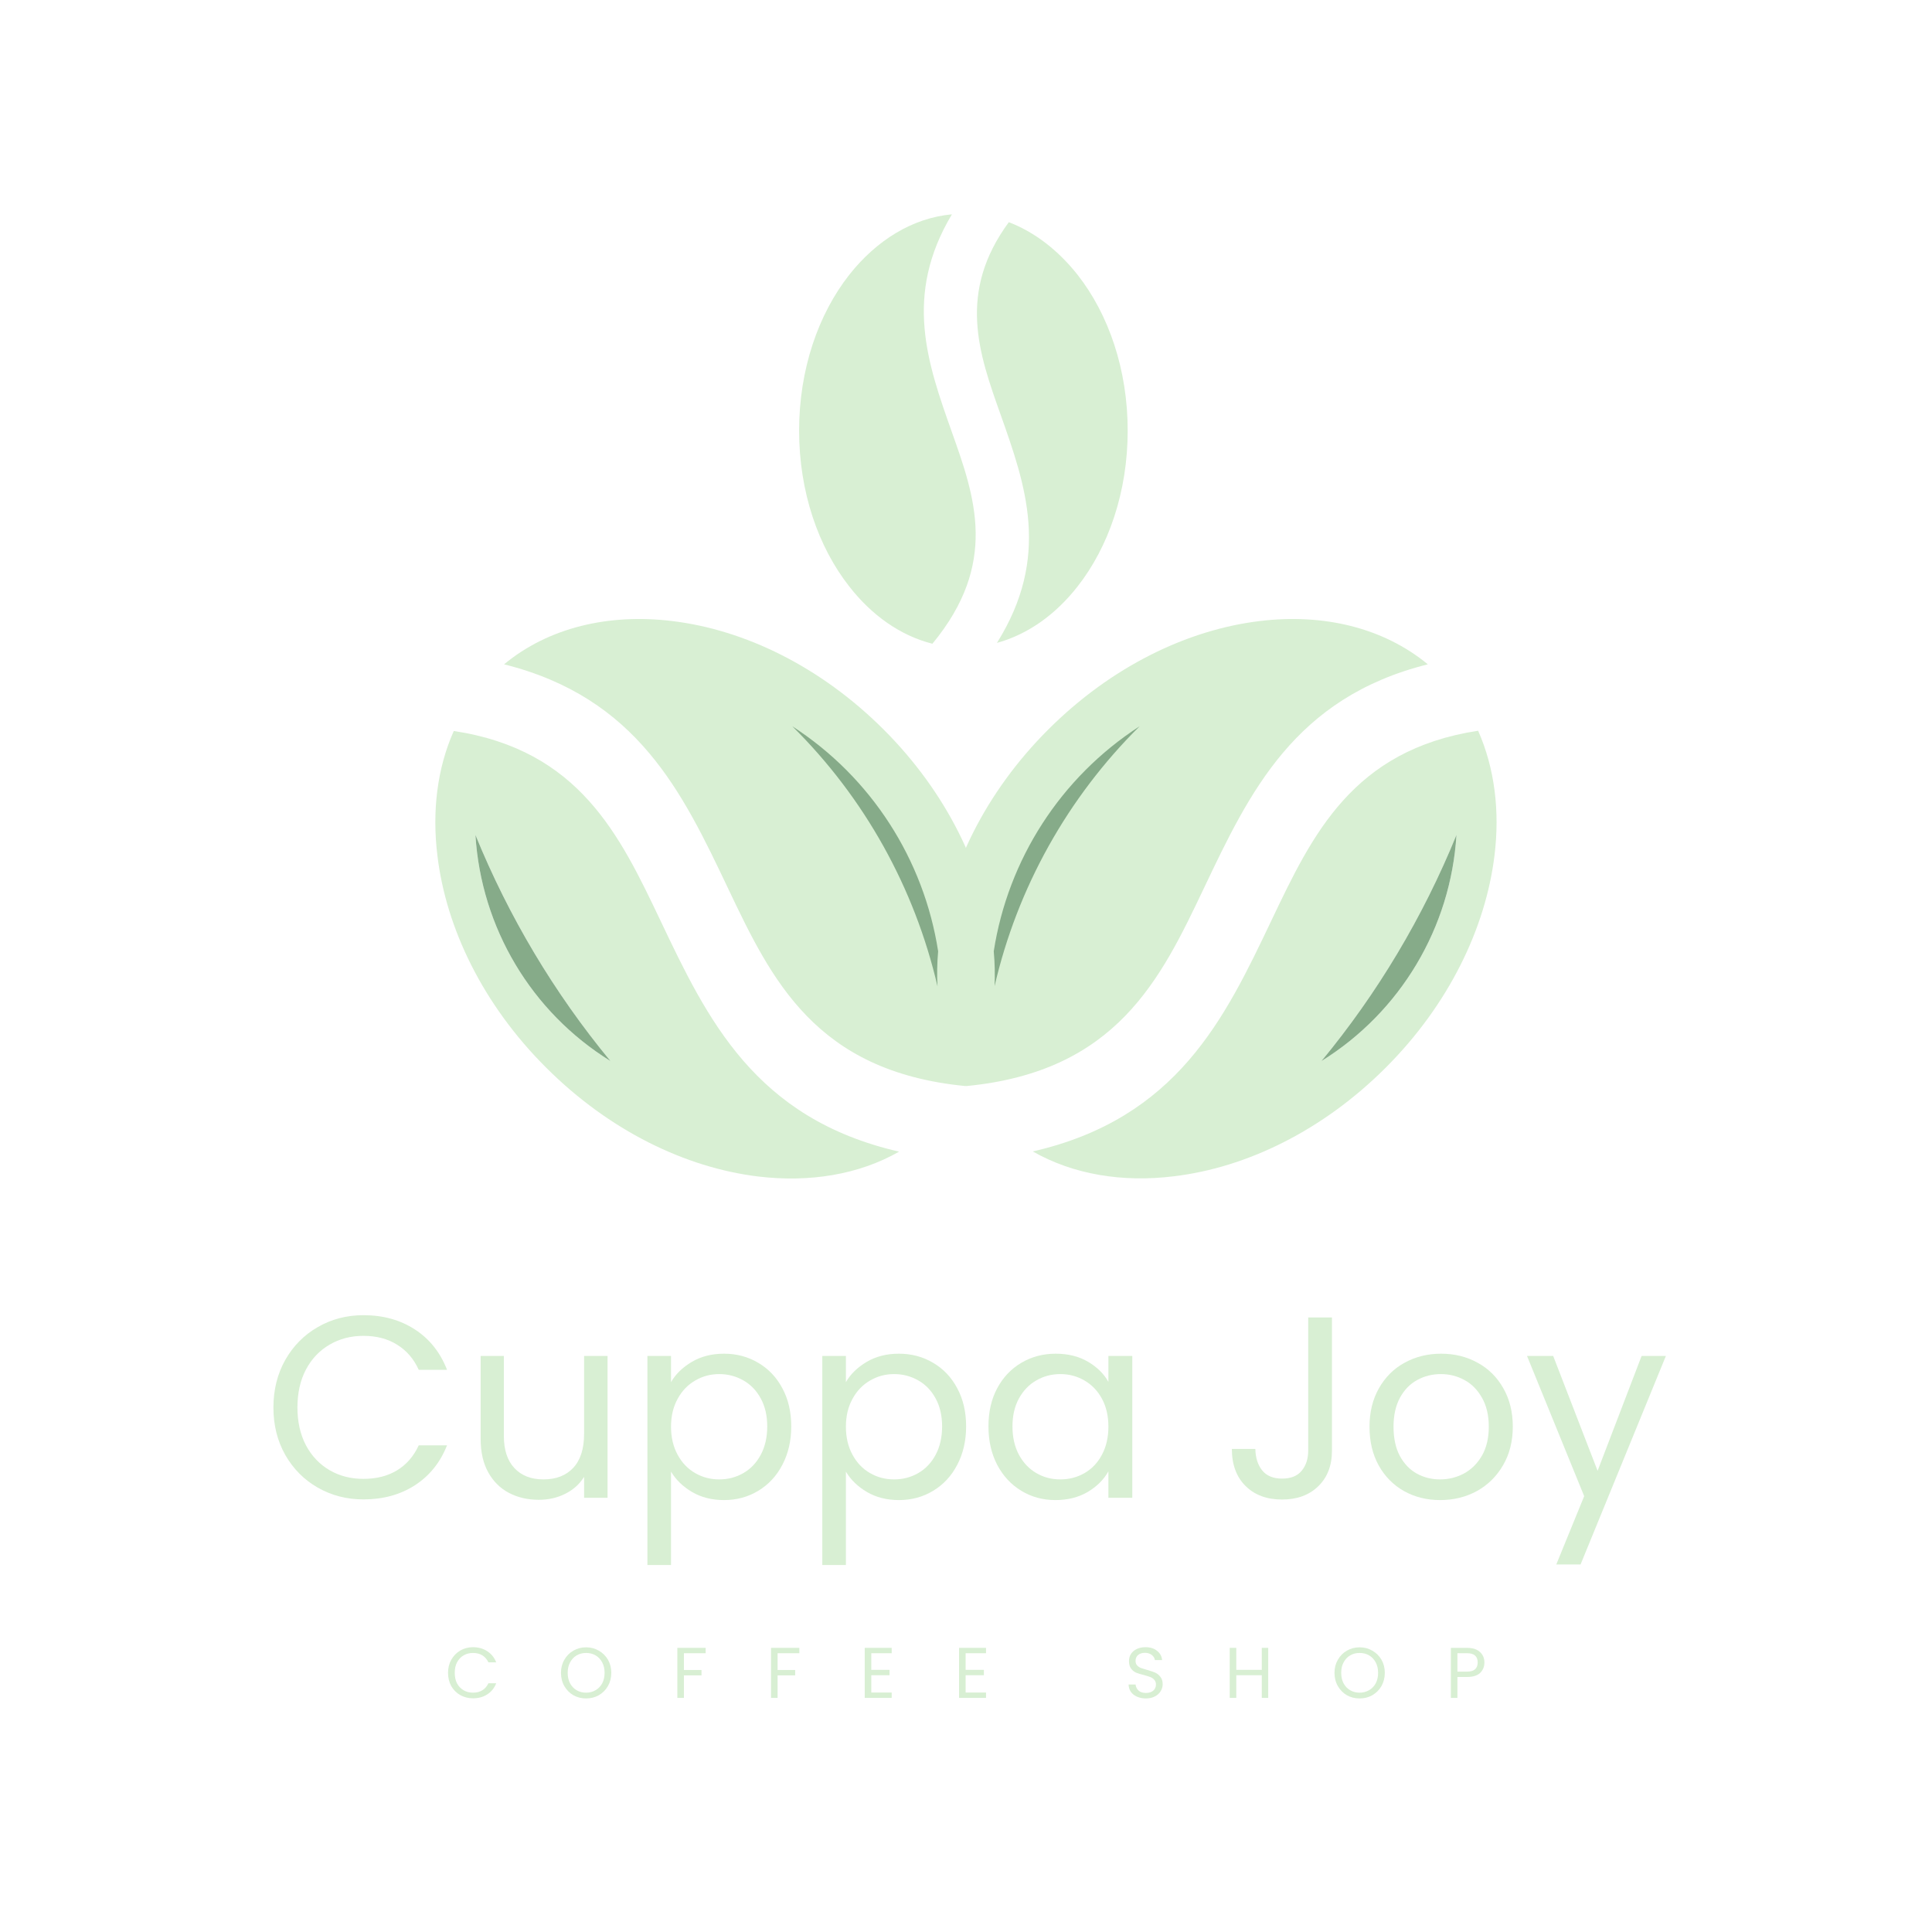
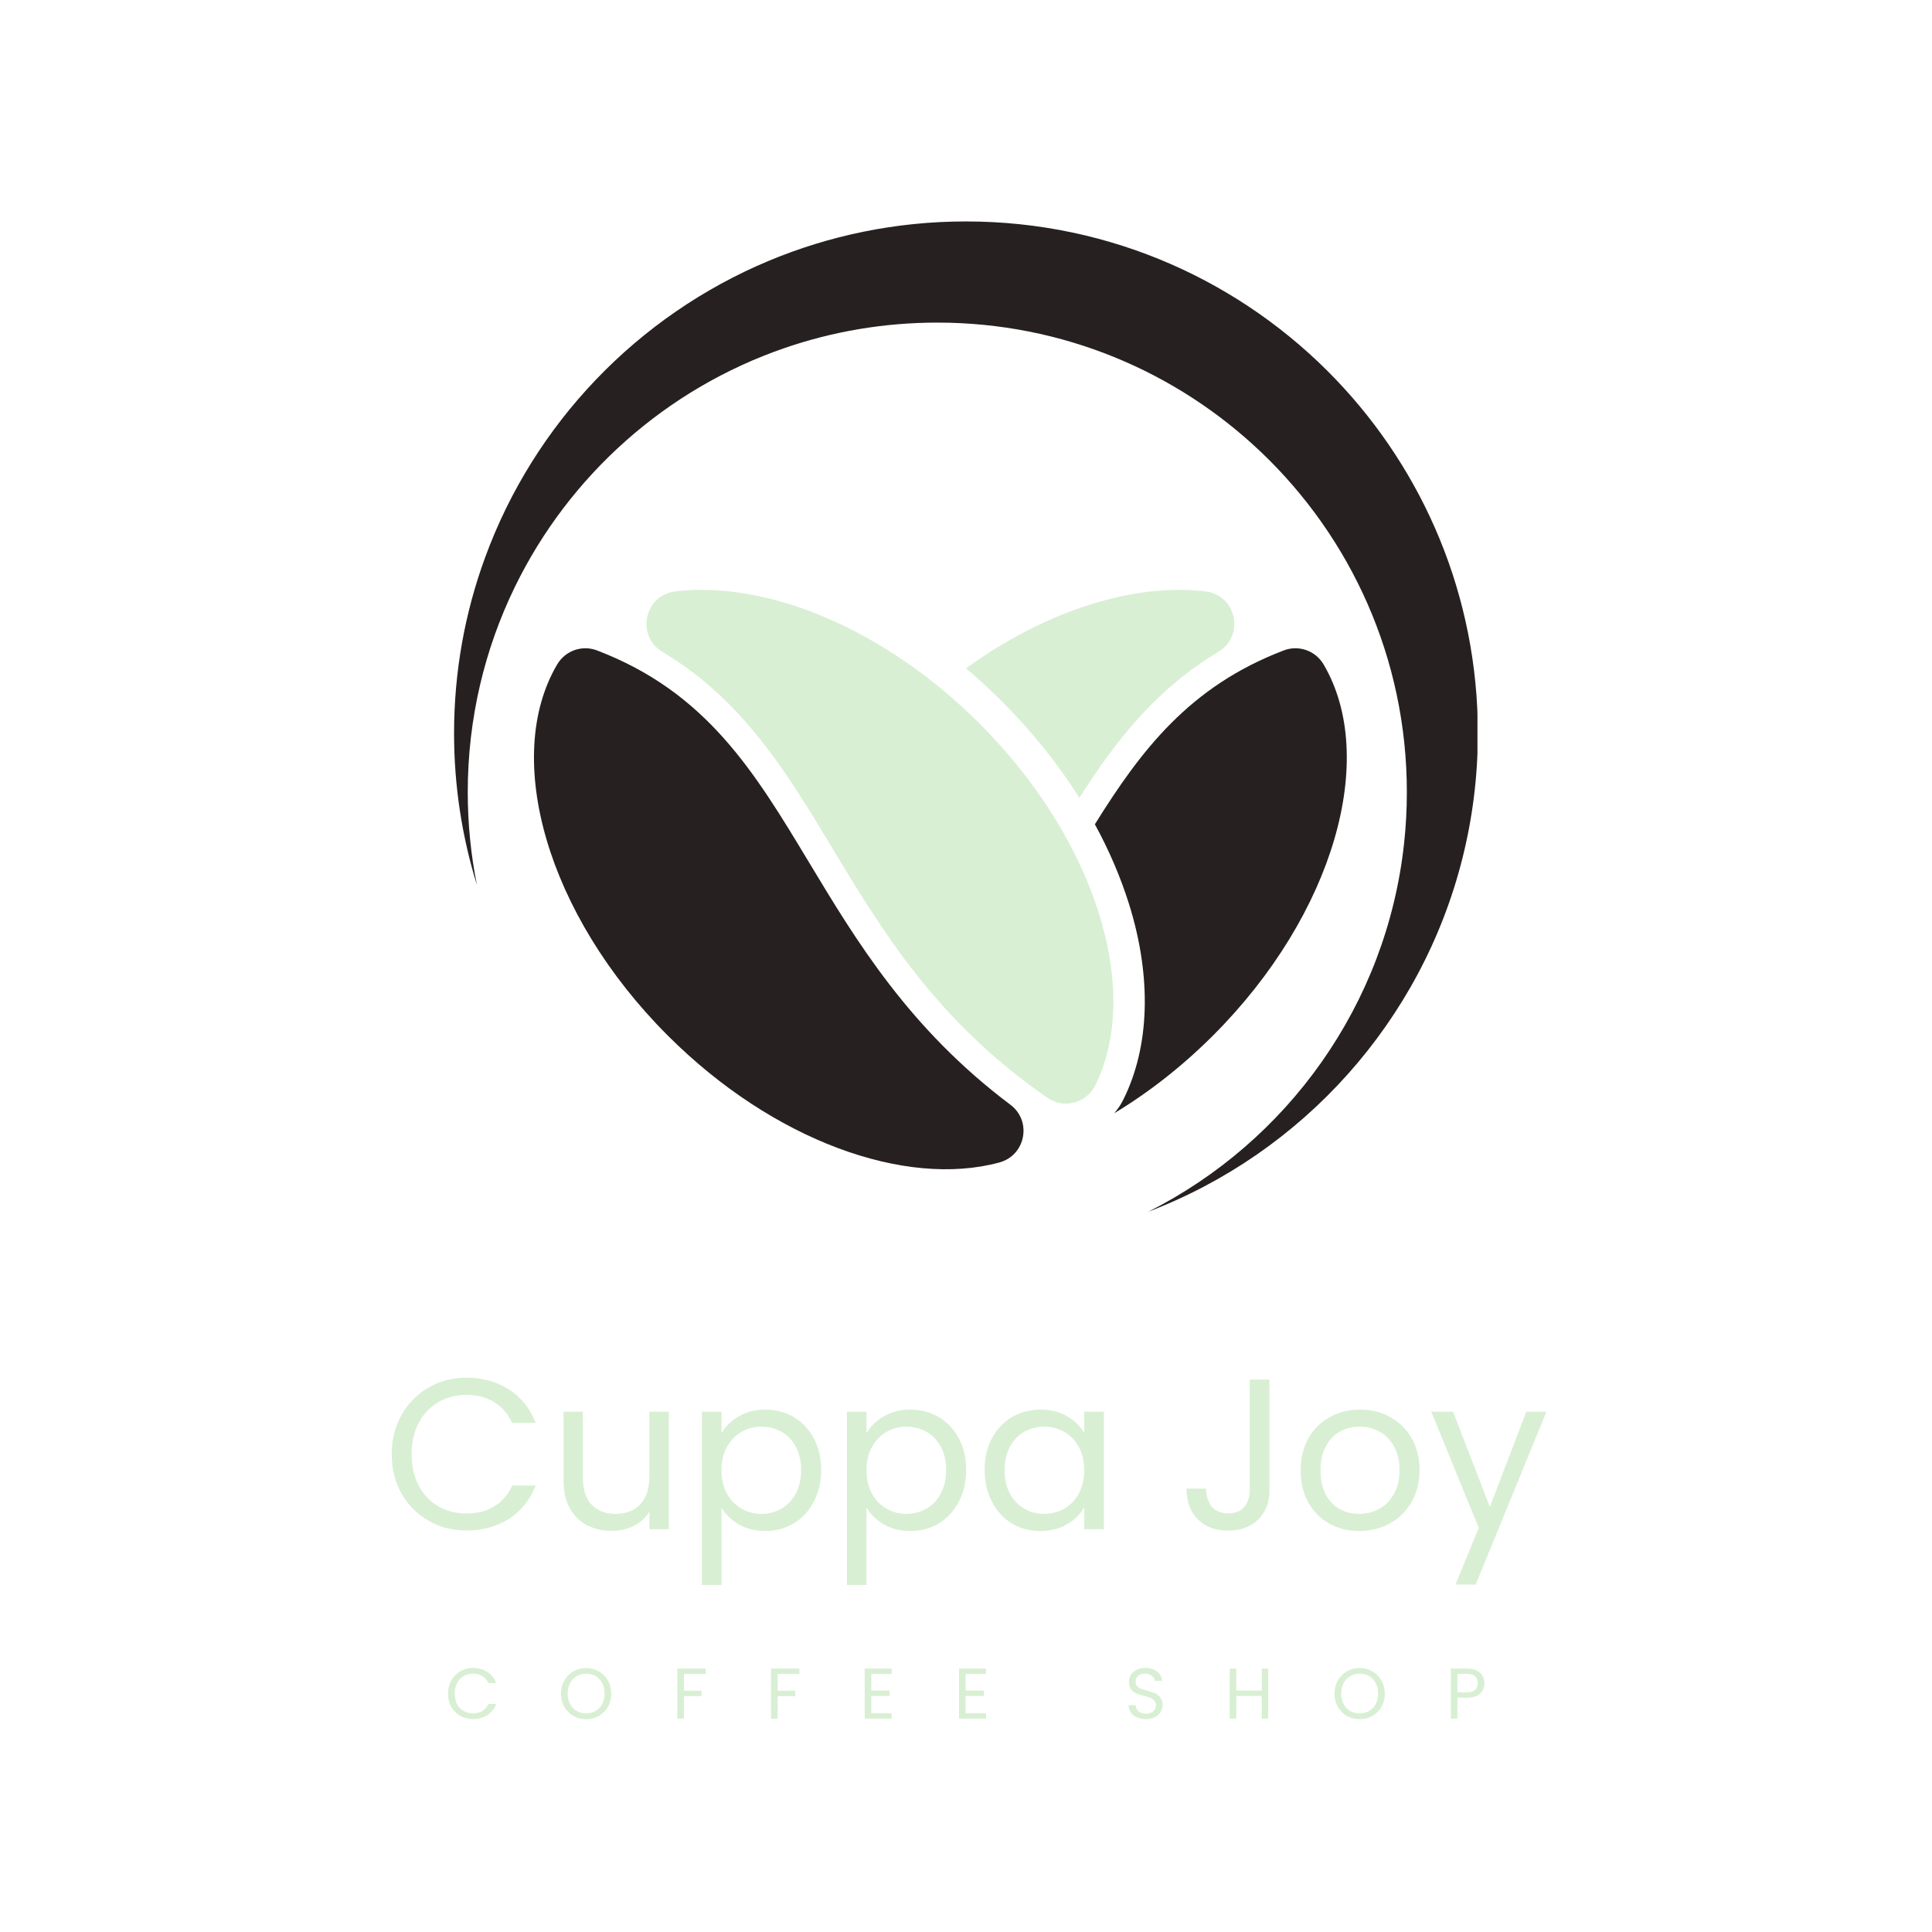
<svg xmlns="http://www.w3.org/2000/svg" width="300" zoomAndPan="magnify" viewBox="0 0 224.88 225" height="300" preserveAspectRatio="xMidYMid meet" version="1.0">
  <defs>
    <g />
-     <clipPath id="7f28493279">
-       <path d="M 93 24.961 L 132 24.961 L 132 75 L 93 75 Z M 93 24.961 " clip-rule="nonzero" />
-     </clipPath>
-     <clipPath id="25cd192b74">
-       <path d="M 50.289 72 L 116 72 L 116 137.402 L 50.289 137.402 Z M 50.289 72 " clip-rule="nonzero" />
-     </clipPath>
-     <clipPath id="62f210ef52">
-       <path d="M 109 72 L 174.676 72 L 174.676 137.402 L 109 137.402 Z M 109 72 " clip-rule="nonzero" />
+     <clipPath id="530d08184d">
+       <path d="M 52.82 25.777 L 172.004 25.777 L 172.004 141.215 L 52.82 141.215 Z M 52.82 25.777 " clip-rule="nonzero" />
    </clipPath>
  </defs>
+   <path fill="#d8efd3" d="M 96.895 98.812 C 91.586 89.996 86.504 81.551 77.082 75.914 C 73.98 74.055 74.977 69.309 78.566 68.875 C 89.184 67.598 102.898 73.148 114.023 84.273 C 127.688 97.938 132.941 115.508 127.465 126.449 C 126.438 128.496 123.812 129.148 121.926 127.848 C 109.012 118.938 102.609 108.301 96.895 98.812 " fill-opacity="1" fill-rule="nonzero" />
+   <path fill="#272020" d="M 154.082 77.375 C 153.141 75.777 151.184 75.082 149.453 75.746 C 138.512 79.918 132.855 87.312 127.449 95.996 C 129.105 99.031 130.441 102.145 131.426 105.285 C 134.09 113.801 133.848 121.898 130.746 128.09 C 130.461 128.664 130.109 129.184 129.703 129.648 C 133.684 127.25 137.582 124.219 141.211 120.594 C 155.32 106.484 160.461 88.211 154.082 77.375 " fill-opacity="1" fill-rule="nonzero" />
+   <path fill="#d8efd3" d="M 141.828 75.914 C 144.934 74.055 143.938 69.309 140.344 68.875 C 132.031 67.875 121.816 71.062 112.434 77.836 C 113.867 79.043 115.266 80.324 116.617 81.68 C 120.129 85.188 123.156 88.969 125.641 92.914 C 129.848 86.316 134.539 80.277 141.828 75.914 " fill-opacity="1" fill-rule="nonzero" />
+   <path fill="#272020" d="M 64.832 77.375 C 65.773 75.777 67.727 75.082 69.461 75.746 C 82.23 80.617 87.801 89.871 94.172 100.453 C 99.684 109.605 105.816 119.793 117.617 128.664 C 120.152 130.57 119.383 134.551 116.32 135.383 C 105.383 138.348 89.969 132.859 77.703 120.594 C 63.594 106.484 58.453 88.211 64.832 77.375 " fill-opacity="1" fill-rule="nonzero" />
+   <g clip-path="url(#530d08184d)">
+     <path fill="#272020" d="M 155.543 44.227 C 144.688 32.867 129.387 25.789 112.434 25.789 C 104.273 25.789 96.5 27.43 89.418 30.398 C 74.164 36.789 62.129 49.336 56.43 64.938 C 54.094 71.316 52.82 78.211 52.82 85.402 C 52.82 91.555 53.754 97.488 55.484 103.07 C 54.781 99.574 54.414 95.957 54.414 92.254 C 54.414 83.699 56.379 75.602 59.883 68.391 C 66.203 55.387 77.523 45.262 91.348 40.52 C 96.91 38.609 102.883 37.57 109.098 37.57 C 123.711 37.57 136.984 43.305 146.797 52.645 C 157.258 62.605 163.781 76.668 163.781 92.254 C 163.781 94.266 163.672 96.25 163.461 98.207 C 161.426 117.02 149.848 132.969 133.664 141.121 C 151.668 134.258 165.484 118.922 170.246 99.988 C 171.422 95.32 172.051 90.434 172.051 85.402 C 172.051 69.434 165.766 54.93 155.543 44.227 " fill-opacity="1" fill-rule="nonzero" />
+   </g>
  <g fill="#d8efd3" fill-opacity="1">
-     <g transform="translate(30.4855, 174.4316)">
+     <g transform="translate(44.48389, 178.0858)">
      <g>
-         <path d="M 1.297 -10.516 C 1.297 -12.566 1.754 -14.41 2.672 -16.047 C 3.598 -17.68 4.859 -18.957 6.453 -19.875 C 8.055 -20.801 9.832 -21.266 11.781 -21.266 C 14.07 -21.266 16.066 -20.711 17.766 -19.609 C 19.473 -18.504 20.723 -16.938 21.516 -14.906 L 18.219 -14.906 C 17.645 -16.176 16.805 -17.148 15.703 -17.828 C 14.609 -18.516 13.301 -18.859 11.781 -18.859 C 10.312 -18.859 8.992 -18.516 7.828 -17.828 C 6.66 -17.148 5.742 -16.18 5.078 -14.922 C 4.422 -13.672 4.094 -12.203 4.094 -10.516 C 4.094 -8.848 4.422 -7.383 5.078 -6.125 C 5.742 -4.875 6.66 -3.906 7.828 -3.219 C 8.992 -2.539 10.312 -2.203 11.781 -2.203 C 13.301 -2.203 14.609 -2.535 15.703 -3.203 C 16.805 -3.879 17.645 -4.848 18.219 -6.109 L 21.516 -6.109 C 20.723 -4.109 19.473 -2.555 17.766 -1.453 C 16.066 -0.359 14.07 0.188 11.781 0.188 C 9.832 0.188 8.055 -0.27 6.453 -1.188 C 4.859 -2.102 3.598 -3.375 2.672 -5 C 1.754 -6.625 1.297 -8.461 1.297 -10.516 Z M 1.297 -10.516 " />
+         <path d="M 1.078 -8.719 C 1.078 -10.414 1.457 -11.941 2.219 -13.297 C 2.988 -14.66 4.035 -15.723 5.359 -16.484 C 6.68 -17.254 8.148 -17.641 9.766 -17.641 C 11.66 -17.641 13.316 -17.18 14.734 -16.266 C 16.148 -15.348 17.188 -14.051 17.844 -12.375 L 15.109 -12.375 C 14.629 -13.414 13.938 -14.219 13.031 -14.781 C 12.125 -15.352 11.035 -15.641 9.766 -15.641 C 8.547 -15.641 7.453 -15.352 6.484 -14.781 C 5.523 -14.219 4.77 -13.414 4.219 -12.375 C 3.664 -11.332 3.391 -10.113 3.391 -8.719 C 3.391 -7.332 3.664 -6.117 4.219 -5.078 C 4.77 -4.035 5.523 -3.234 6.484 -2.672 C 7.453 -2.109 8.547 -1.828 9.766 -1.828 C 11.035 -1.828 12.125 -2.102 13.031 -2.656 C 13.938 -3.219 14.629 -4.023 15.109 -5.078 L 17.844 -5.078 C 17.188 -3.41 16.148 -2.117 14.734 -1.203 C 13.316 -0.297 11.66 0.156 9.766 0.156 C 8.148 0.156 6.68 -0.223 5.359 -0.984 C 4.035 -1.742 2.988 -2.797 2.219 -4.141 C 1.457 -5.492 1.078 -7.02 1.078 -8.719 Z M 1.078 -8.719 " />
      </g>
    </g>
  </g>
  <g fill="#d8efd3" fill-opacity="1">
-     <g transform="translate(53.74394, 174.4316)">
+     <g transform="translate(63.77055, 178.0858)">
      <g>
-         <path d="M 16.953 -16.516 L 16.953 0 L 14.219 0 L 14.219 -2.438 C 13.695 -1.594 12.969 -0.938 12.031 -0.469 C 11.102 0 10.078 0.234 8.953 0.234 C 7.66 0.234 6.504 -0.031 5.484 -0.562 C 4.461 -1.094 3.656 -1.891 3.062 -2.953 C 2.469 -4.016 2.172 -5.312 2.172 -6.844 L 2.172 -16.516 L 4.875 -16.516 L 4.875 -7.203 C 4.875 -5.578 5.285 -4.328 6.109 -3.453 C 6.93 -2.578 8.055 -2.141 9.484 -2.141 C 10.953 -2.141 12.109 -2.586 12.953 -3.484 C 13.797 -4.391 14.219 -5.707 14.219 -7.438 L 14.219 -16.516 Z M 16.953 -16.516 " />
+         <path d="M 14.062 -13.688 L 14.062 0 L 11.797 0 L 11.797 -2.031 C 11.359 -1.32 10.75 -0.77 9.969 -0.375 C 9.195 0.008 8.348 0.203 7.422 0.203 C 6.359 0.203 5.398 -0.016 4.547 -0.453 C 3.691 -0.898 3.02 -1.562 2.531 -2.438 C 2.039 -3.32 1.797 -4.398 1.797 -5.672 L 1.797 -13.688 L 4.047 -13.688 L 4.047 -5.969 C 4.047 -4.625 4.383 -3.586 5.062 -2.859 C 5.75 -2.141 6.688 -1.781 7.875 -1.781 C 9.082 -1.781 10.035 -2.148 10.734 -2.891 C 11.441 -3.641 11.797 -4.734 11.797 -6.172 L 11.797 -13.688 Z M 14.062 -13.688 " />
      </g>
    </g>
  </g>
  <g fill="#d8efd3" fill-opacity="1">
-     <g transform="translate(73.02555, 174.4316)">
+     <g transform="translate(79.75948, 178.0858)">
      <g>
-         <path d="M 5.062 -13.469 C 5.602 -14.406 6.41 -15.191 7.484 -15.828 C 8.555 -16.461 9.805 -16.781 11.234 -16.781 C 12.703 -16.781 14.031 -16.426 15.219 -15.719 C 16.414 -15.02 17.352 -14.031 18.031 -12.75 C 18.719 -11.477 19.062 -10 19.062 -8.312 C 19.062 -6.645 18.719 -5.156 18.031 -3.844 C 17.352 -2.539 16.414 -1.531 15.219 -0.812 C 14.031 -0.094 12.703 0.266 11.234 0.266 C 9.828 0.266 8.586 -0.047 7.516 -0.672 C 6.441 -1.305 5.625 -2.098 5.062 -3.047 L 5.062 7.828 L 2.312 7.828 L 2.312 -16.516 L 5.062 -16.516 Z M 16.266 -8.312 C 16.266 -9.562 16.016 -10.645 15.516 -11.562 C 15.016 -12.488 14.336 -13.191 13.484 -13.672 C 12.629 -14.16 11.691 -14.406 10.672 -14.406 C 9.66 -14.406 8.727 -14.156 7.875 -13.656 C 7.02 -13.164 6.336 -12.453 5.828 -11.516 C 5.316 -10.586 5.062 -9.508 5.062 -8.281 C 5.062 -7.039 5.316 -5.953 5.828 -5.016 C 6.336 -4.078 7.02 -3.363 7.875 -2.875 C 8.727 -2.383 9.66 -2.141 10.672 -2.141 C 11.691 -2.141 12.629 -2.383 13.484 -2.875 C 14.336 -3.363 15.016 -4.078 15.516 -5.016 C 16.016 -5.953 16.266 -7.051 16.266 -8.312 Z M 16.266 -8.312 " />
+         <path d="M 4.203 -11.172 C 4.648 -11.953 5.316 -12.602 6.203 -13.125 C 7.098 -13.656 8.133 -13.922 9.312 -13.922 C 10.531 -13.922 11.633 -13.629 12.625 -13.047 C 13.613 -12.461 14.391 -11.641 14.953 -10.578 C 15.523 -9.523 15.812 -8.297 15.812 -6.891 C 15.812 -5.516 15.523 -4.285 14.953 -3.203 C 14.391 -2.117 13.613 -1.273 12.625 -0.672 C 11.633 -0.078 10.531 0.219 9.312 0.219 C 8.145 0.219 7.113 -0.039 6.219 -0.562 C 5.332 -1.082 4.66 -1.734 4.203 -2.516 L 4.203 6.5 L 1.922 6.5 L 1.922 -13.688 L 4.203 -13.688 Z M 13.484 -6.891 C 13.484 -7.922 13.273 -8.82 12.859 -9.594 C 12.453 -10.363 11.895 -10.945 11.188 -11.344 C 10.477 -11.738 9.695 -11.938 8.844 -11.938 C 8.008 -11.938 7.238 -11.734 6.531 -11.328 C 5.82 -10.922 5.254 -10.328 4.828 -9.547 C 4.41 -8.773 4.203 -7.883 4.203 -6.875 C 4.203 -5.844 4.41 -4.938 4.828 -4.156 C 5.254 -3.383 5.82 -2.797 6.531 -2.391 C 7.238 -1.984 8.008 -1.781 8.844 -1.781 C 9.695 -1.781 10.477 -1.984 11.188 -2.391 C 11.895 -2.797 12.453 -3.383 12.859 -4.156 C 13.273 -4.938 13.484 -5.848 13.484 -6.891 Z M 13.484 -6.891 " />
      </g>
    </g>
  </g>
  <g fill="#d8efd3" fill-opacity="1">
-     <g transform="translate(93.39175, 174.4316)">
+     <g transform="translate(96.6478, 178.0858)">
      <g>
-         <path d="M 5.062 -13.469 C 5.602 -14.406 6.41 -15.191 7.484 -15.828 C 8.555 -16.461 9.805 -16.781 11.234 -16.781 C 12.703 -16.781 14.031 -16.426 15.219 -15.719 C 16.414 -15.02 17.352 -14.031 18.031 -12.75 C 18.719 -11.477 19.062 -10 19.062 -8.312 C 19.062 -6.645 18.719 -5.156 18.031 -3.844 C 17.352 -2.539 16.414 -1.531 15.219 -0.812 C 14.031 -0.094 12.703 0.266 11.234 0.266 C 9.828 0.266 8.586 -0.047 7.516 -0.672 C 6.441 -1.305 5.625 -2.098 5.062 -3.047 L 5.062 7.828 L 2.312 7.828 L 2.312 -16.516 L 5.062 -16.516 Z M 16.266 -8.312 C 16.266 -9.562 16.016 -10.645 15.516 -11.562 C 15.016 -12.488 14.336 -13.191 13.484 -13.672 C 12.629 -14.16 11.691 -14.406 10.672 -14.406 C 9.66 -14.406 8.727 -14.156 7.875 -13.656 C 7.02 -13.164 6.336 -12.453 5.828 -11.516 C 5.316 -10.586 5.062 -9.508 5.062 -8.281 C 5.062 -7.039 5.316 -5.953 5.828 -5.016 C 6.336 -4.078 7.02 -3.363 7.875 -2.875 C 8.727 -2.383 9.66 -2.141 10.672 -2.141 C 11.691 -2.141 12.629 -2.383 13.484 -2.875 C 14.336 -3.363 15.016 -4.078 15.516 -5.016 C 16.016 -5.953 16.266 -7.051 16.266 -8.312 Z M 16.266 -8.312 " />
+         <path d="M 4.203 -11.172 C 4.648 -11.953 5.316 -12.602 6.203 -13.125 C 7.098 -13.656 8.133 -13.922 9.312 -13.922 C 10.531 -13.922 11.633 -13.629 12.625 -13.047 C 13.613 -12.461 14.391 -11.641 14.953 -10.578 C 15.523 -9.523 15.812 -8.297 15.812 -6.891 C 15.812 -5.516 15.523 -4.285 14.953 -3.203 C 14.391 -2.117 13.613 -1.273 12.625 -0.672 C 11.633 -0.078 10.531 0.219 9.312 0.219 C 8.145 0.219 7.113 -0.039 6.219 -0.562 C 5.332 -1.082 4.66 -1.734 4.203 -2.516 L 4.203 6.5 L 1.922 6.5 L 1.922 -13.688 L 4.203 -13.688 Z M 13.484 -6.891 C 13.484 -7.922 13.273 -8.82 12.859 -9.594 C 12.453 -10.363 11.895 -10.945 11.188 -11.344 C 10.477 -11.738 9.695 -11.938 8.844 -11.938 C 8.008 -11.938 7.238 -11.734 6.531 -11.328 C 5.82 -10.922 5.254 -10.328 4.828 -9.547 C 4.41 -8.773 4.203 -7.883 4.203 -6.875 C 4.203 -5.844 4.41 -4.938 4.828 -4.156 C 5.254 -3.383 5.82 -2.797 6.531 -2.391 C 7.238 -1.984 8.008 -1.781 8.844 -1.781 C 9.695 -1.781 10.477 -1.984 11.188 -2.391 C 11.895 -2.797 12.453 -3.383 12.859 -4.156 C 13.273 -4.938 13.484 -5.848 13.484 -6.891 Z M 13.484 -6.891 " />
      </g>
    </g>
  </g>
  <g fill="#d8efd3" fill-opacity="1">
-     <g transform="translate(113.758, 174.4316)">
+     <g transform="translate(113.5361, 178.0858)">
      <g>
-         <path d="M 1.297 -8.312 C 1.297 -10 1.633 -11.477 2.312 -12.75 C 3 -14.031 3.938 -15.02 5.125 -15.719 C 6.32 -16.426 7.656 -16.781 9.125 -16.781 C 10.57 -16.781 11.828 -16.469 12.891 -15.844 C 13.953 -15.219 14.742 -14.438 15.266 -13.5 L 15.266 -16.516 L 18.047 -16.516 L 18.047 0 L 15.266 0 L 15.266 -3.078 C 14.723 -2.109 13.914 -1.305 12.844 -0.672 C 11.77 -0.047 10.52 0.266 9.094 0.266 C 7.633 0.266 6.312 -0.094 5.125 -0.812 C 3.938 -1.531 3 -2.539 2.312 -3.844 C 1.633 -5.156 1.297 -6.645 1.297 -8.312 Z M 15.266 -8.281 C 15.266 -9.531 15.016 -10.613 14.516 -11.531 C 14.016 -12.457 13.336 -13.164 12.484 -13.656 C 11.629 -14.156 10.691 -14.406 9.672 -14.406 C 8.648 -14.406 7.719 -14.16 6.875 -13.672 C 6.031 -13.191 5.352 -12.488 4.844 -11.562 C 4.344 -10.645 4.094 -9.562 4.094 -8.312 C 4.094 -7.051 4.344 -5.953 4.844 -5.016 C 5.352 -4.078 6.031 -3.363 6.875 -2.875 C 7.719 -2.383 8.648 -2.141 9.672 -2.141 C 10.691 -2.141 11.629 -2.383 12.484 -2.875 C 13.336 -3.363 14.016 -4.078 14.516 -5.016 C 15.016 -5.953 15.266 -7.039 15.266 -8.281 Z M 15.266 -8.281 " />
+         <path d="M 1.078 -6.891 C 1.078 -8.297 1.359 -9.523 1.922 -10.578 C 2.484 -11.641 3.258 -12.461 4.25 -13.047 C 5.25 -13.629 6.352 -13.922 7.562 -13.922 C 8.77 -13.922 9.812 -13.66 10.688 -13.141 C 11.57 -12.629 12.234 -11.977 12.672 -11.188 L 12.672 -13.688 L 14.969 -13.688 L 14.969 0 L 12.672 0 L 12.672 -2.547 C 12.223 -1.742 11.551 -1.082 10.656 -0.562 C 9.758 -0.039 8.723 0.219 7.547 0.219 C 6.328 0.219 5.223 -0.078 4.234 -0.672 C 3.254 -1.273 2.484 -2.117 1.922 -3.203 C 1.359 -4.285 1.078 -5.516 1.078 -6.891 Z M 12.672 -6.875 C 12.672 -7.906 12.461 -8.801 12.047 -9.562 C 11.629 -10.332 11.066 -10.922 10.359 -11.328 C 9.648 -11.734 8.867 -11.938 8.016 -11.938 C 7.172 -11.938 6.395 -11.738 5.688 -11.344 C 4.988 -10.945 4.43 -10.363 4.016 -9.594 C 3.598 -8.82 3.391 -7.922 3.391 -6.891 C 3.391 -5.848 3.598 -4.938 4.016 -4.156 C 4.43 -3.383 4.988 -2.797 5.688 -2.391 C 6.395 -1.984 7.172 -1.781 8.016 -1.781 C 8.867 -1.781 9.648 -1.984 10.359 -2.391 C 11.066 -2.797 11.629 -3.383 12.047 -4.156 C 12.461 -4.938 12.672 -5.844 12.672 -6.875 Z M 12.672 -6.875 " />
      </g>
    </g>
  </g>
  <g fill="#d8efd3" fill-opacity="1">
-     <g transform="translate(134.1241, 174.4316)">
+     <g transform="translate(130.4244, 178.0858)">
      <g />
    </g>
  </g>
  <g fill="#d8efd3" fill-opacity="1">
-     <g transform="translate(142.1682, 174.4316)">
+     <g transform="translate(137.0948, 178.0858)">
      <g>
-         <path d="M 12.891 -21 L 12.891 -5.484 C 12.891 -3.754 12.359 -2.375 11.297 -1.344 C 10.234 -0.312 8.828 0.203 7.078 0.203 C 5.305 0.203 3.891 -0.32 2.828 -1.375 C 1.766 -2.426 1.234 -3.863 1.234 -5.688 L 3.969 -5.688 C 3.988 -4.664 4.254 -3.832 4.766 -3.188 C 5.285 -2.551 6.055 -2.234 7.078 -2.234 C 8.098 -2.234 8.859 -2.535 9.359 -3.141 C 9.867 -3.754 10.125 -4.535 10.125 -5.484 L 10.125 -21 Z M 12.891 -21 " />
+         <path d="M 10.688 -17.422 L 10.688 -4.547 C 10.688 -3.117 10.242 -1.973 9.359 -1.109 C 8.484 -0.254 7.32 0.172 5.875 0.172 C 4.406 0.172 3.227 -0.266 2.344 -1.141 C 1.469 -2.016 1.031 -3.207 1.031 -4.719 L 3.297 -4.719 C 3.316 -3.875 3.535 -3.18 3.953 -2.641 C 4.379 -2.109 5.02 -1.844 5.875 -1.844 C 6.719 -1.844 7.348 -2.098 7.766 -2.609 C 8.18 -3.117 8.391 -3.766 8.391 -4.547 L 8.391 -17.422 Z M 10.688 -17.422 " />
      </g>
    </g>
  </g>
  <g fill="#d8efd3" fill-opacity="1">
-     <g transform="translate(158.1358, 174.4316)">
+     <g transform="translate(150.3356, 178.0858)">
      <g>
-         <path d="M 9.516 0.266 C 7.973 0.266 6.57 -0.082 5.312 -0.781 C 4.062 -1.488 3.078 -2.488 2.359 -3.781 C 1.648 -5.07 1.297 -6.57 1.297 -8.281 C 1.297 -9.969 1.66 -11.457 2.391 -12.75 C 3.129 -14.051 4.129 -15.047 5.391 -15.734 C 6.66 -16.43 8.078 -16.781 9.641 -16.781 C 11.203 -16.781 12.613 -16.43 13.875 -15.734 C 15.145 -15.047 16.145 -14.055 16.875 -12.766 C 17.613 -11.484 17.984 -9.988 17.984 -8.281 C 17.984 -6.57 17.602 -5.07 16.844 -3.781 C 16.094 -2.488 15.078 -1.488 13.797 -0.781 C 12.516 -0.082 11.086 0.266 9.516 0.266 Z M 9.516 -2.141 C 10.504 -2.141 11.43 -2.367 12.297 -2.828 C 13.16 -3.297 13.859 -3.988 14.391 -4.906 C 14.922 -5.832 15.188 -6.957 15.188 -8.281 C 15.188 -9.602 14.922 -10.727 14.391 -11.656 C 13.867 -12.582 13.188 -13.27 12.344 -13.719 C 11.508 -14.176 10.598 -14.406 9.609 -14.406 C 8.609 -14.406 7.691 -14.176 6.859 -13.719 C 6.023 -13.27 5.352 -12.582 4.844 -11.656 C 4.344 -10.727 4.094 -9.602 4.094 -8.281 C 4.094 -6.938 4.336 -5.801 4.828 -4.875 C 5.328 -3.957 5.988 -3.27 6.812 -2.812 C 7.633 -2.363 8.535 -2.141 9.516 -2.141 Z M 9.516 -2.141 " />
+         <path d="M 7.891 0.219 C 6.609 0.219 5.445 -0.07 4.406 -0.656 C 3.363 -1.238 2.547 -2.066 1.953 -3.141 C 1.367 -4.211 1.078 -5.457 1.078 -6.875 C 1.078 -8.27 1.379 -9.504 1.984 -10.578 C 2.586 -11.648 3.414 -12.473 4.469 -13.047 C 5.52 -13.629 6.695 -13.922 8 -13.922 C 9.289 -13.922 10.461 -13.629 11.516 -13.047 C 12.566 -12.473 13.395 -11.656 14 -10.594 C 14.613 -9.531 14.922 -8.289 14.922 -6.875 C 14.922 -5.457 14.609 -4.211 13.984 -3.141 C 13.359 -2.066 12.508 -1.238 11.438 -0.656 C 10.375 -0.07 9.191 0.219 7.891 0.219 Z M 7.891 -1.781 C 8.711 -1.781 9.477 -1.969 10.188 -2.344 C 10.906 -2.727 11.484 -3.301 11.922 -4.062 C 12.367 -4.832 12.594 -5.77 12.594 -6.875 C 12.594 -7.969 12.375 -8.895 11.938 -9.656 C 11.508 -10.426 10.941 -11 10.234 -11.375 C 9.535 -11.75 8.781 -11.938 7.969 -11.938 C 7.133 -11.938 6.367 -11.75 5.672 -11.375 C 4.984 -11 4.43 -10.426 4.016 -9.656 C 3.598 -8.895 3.391 -7.969 3.391 -6.875 C 3.391 -5.758 3.594 -4.816 4 -4.047 C 4.414 -3.273 4.961 -2.703 5.641 -2.328 C 6.328 -1.961 7.078 -1.781 7.891 -1.781 Z M 7.891 -1.781 " />
      </g>
    </g>
  </g>
  <g fill="#d8efd3" fill-opacity="1">
-     <g transform="translate(177.4174, 174.4316)">
+     <g transform="translate(166.3246, 178.0858)">
      <g>
-         <path d="M 16.531 -16.516 L 6.594 7.766 L 3.766 7.766 L 7.016 -0.188 L 0.359 -16.516 L 3.406 -16.516 L 8.578 -3.141 L 13.703 -16.516 Z M 16.531 -16.516 " />
+         <path d="M 13.719 -13.688 L 5.469 6.453 L 3.125 6.453 L 5.828 -0.156 L 0.297 -13.688 L 2.828 -13.688 L 7.125 -2.594 L 11.375 -13.688 Z M 13.719 -13.688 " />
      </g>
    </g>
  </g>
  <g fill="#d8efd3" fill-opacity="1">
-     <g transform="translate(51.75898, 197.7367)">
+     <g transform="translate(51.75898, 200.1506)">
      <g>
        <path d="M 0.359 -2.922 C 0.359 -3.484 0.484 -3.988 0.734 -4.438 C 0.992 -4.895 1.344 -5.254 1.781 -5.516 C 2.227 -5.773 2.723 -5.906 3.266 -5.906 C 3.898 -5.906 4.453 -5.75 4.922 -5.438 C 5.398 -5.133 5.75 -4.703 5.969 -4.141 L 5.062 -4.141 C 4.895 -4.492 4.66 -4.766 4.359 -4.953 C 4.055 -5.141 3.691 -5.234 3.266 -5.234 C 2.859 -5.234 2.492 -5.141 2.172 -4.953 C 1.848 -4.766 1.594 -4.492 1.406 -4.141 C 1.227 -3.797 1.141 -3.391 1.141 -2.922 C 1.141 -2.453 1.227 -2.039 1.406 -1.688 C 1.594 -1.344 1.848 -1.078 2.172 -0.891 C 2.492 -0.703 2.859 -0.609 3.266 -0.609 C 3.691 -0.609 4.055 -0.703 4.359 -0.891 C 4.66 -1.078 4.895 -1.348 5.062 -1.703 L 5.969 -1.703 C 5.75 -1.141 5.398 -0.707 4.922 -0.406 C 4.453 -0.102 3.898 0.047 3.266 0.047 C 2.723 0.047 2.227 -0.078 1.781 -0.328 C 1.344 -0.578 0.992 -0.926 0.734 -1.375 C 0.484 -1.832 0.359 -2.348 0.359 -2.922 Z M 0.359 -2.922 " />
      </g>
    </g>
  </g>
  <g fill="#d8efd3" fill-opacity="1">
-     <g transform="translate(64.91207, 197.7367)">
+     <g transform="translate(64.91207, 200.1506)">
      <g>
        <path d="M 3.281 0.062 C 2.738 0.062 2.242 -0.062 1.797 -0.312 C 1.359 -0.57 1.008 -0.926 0.75 -1.375 C 0.488 -1.832 0.359 -2.348 0.359 -2.922 C 0.359 -3.484 0.488 -3.988 0.75 -4.438 C 1.008 -4.895 1.359 -5.25 1.797 -5.5 C 2.242 -5.758 2.738 -5.891 3.281 -5.891 C 3.832 -5.891 4.328 -5.758 4.766 -5.5 C 5.211 -5.25 5.566 -4.898 5.828 -4.453 C 6.086 -4.004 6.219 -3.492 6.219 -2.922 C 6.219 -2.348 6.086 -1.832 5.828 -1.375 C 5.566 -0.926 5.211 -0.57 4.766 -0.312 C 4.328 -0.062 3.832 0.062 3.281 0.062 Z M 3.281 -0.609 C 3.688 -0.609 4.051 -0.703 4.375 -0.891 C 4.707 -1.078 4.969 -1.344 5.156 -1.688 C 5.344 -2.039 5.438 -2.453 5.438 -2.922 C 5.438 -3.391 5.344 -3.797 5.156 -4.141 C 4.969 -4.492 4.711 -4.766 4.391 -4.953 C 4.066 -5.141 3.695 -5.234 3.281 -5.234 C 2.875 -5.234 2.508 -5.141 2.188 -4.953 C 1.863 -4.766 1.609 -4.492 1.422 -4.141 C 1.234 -3.797 1.141 -3.391 1.141 -2.922 C 1.141 -2.453 1.234 -2.039 1.422 -1.688 C 1.609 -1.344 1.863 -1.078 2.188 -0.891 C 2.508 -0.703 2.875 -0.609 3.281 -0.609 Z M 3.281 -0.609 " />
      </g>
    </g>
  </g>
  <g fill="#d8efd3" fill-opacity="1">
-     <g transform="translate(78.18228, 197.7367)">
+     <g transform="translate(78.18228, 200.1506)">
      <g>
        <path d="M 3.938 -5.828 L 3.938 -5.203 L 1.406 -5.203 L 1.406 -3.25 L 3.453 -3.25 L 3.453 -2.625 L 1.406 -2.625 L 1.406 0 L 0.641 0 L 0.641 -5.828 Z M 3.938 -5.828 " />
      </g>
    </g>
  </g>
  <g fill="#d8efd3" fill-opacity="1">
-     <g transform="translate(89.09343, 197.7367)">
+     <g transform="translate(89.09343, 200.1506)">
      <g>
        <path d="M 3.938 -5.828 L 3.938 -5.203 L 1.406 -5.203 L 1.406 -3.25 L 3.453 -3.25 L 3.453 -2.625 L 1.406 -2.625 L 1.406 0 L 0.641 0 L 0.641 -5.828 Z M 3.938 -5.828 " />
      </g>
    </g>
  </g>
  <g fill="#d8efd3" fill-opacity="1">
-     <g transform="translate(100.0046, 197.7367)">
+     <g transform="translate(100.0046, 200.1506)">
      <g>
        <path d="M 1.406 -5.203 L 1.406 -3.266 L 3.531 -3.266 L 3.531 -2.641 L 1.406 -2.641 L 1.406 -0.625 L 3.781 -0.625 L 3.781 0 L 0.641 0 L 0.641 -5.828 L 3.781 -5.828 L 3.781 -5.203 Z M 1.406 -5.203 " />
      </g>
    </g>
  </g>
  <g fill="#d8efd3" fill-opacity="1">
-     <g transform="translate(110.991, 197.7367)">
+     <g transform="translate(110.991, 200.1506)">
      <g>
        <path d="M 1.406 -5.203 L 1.406 -3.266 L 3.531 -3.266 L 3.531 -2.641 L 1.406 -2.641 L 1.406 -0.625 L 3.781 -0.625 L 3.781 0 L 0.641 0 L 0.641 -5.828 L 3.781 -5.828 L 3.781 -5.203 Z M 1.406 -5.203 " />
      </g>
    </g>
  </g>
  <g fill="#d8efd3" fill-opacity="1">
-     <g transform="translate(121.9775, 197.7367)">
+     <g transform="translate(121.9775, 200.1506)">
      <g />
    </g>
  </g>
  <g fill="#d8efd3" fill-opacity="1">
-     <g transform="translate(130.906, 197.7367)">
+     <g transform="translate(130.906, 200.1506)">
      <g>
        <path d="M 2.484 0.062 C 2.109 0.062 1.766 -0.004 1.453 -0.141 C 1.148 -0.273 0.91 -0.461 0.734 -0.703 C 0.566 -0.953 0.477 -1.238 0.469 -1.562 L 1.281 -1.562 C 1.312 -1.281 1.426 -1.047 1.625 -0.859 C 1.82 -0.672 2.109 -0.578 2.484 -0.578 C 2.848 -0.578 3.133 -0.664 3.344 -0.844 C 3.551 -1.031 3.656 -1.27 3.656 -1.562 C 3.656 -1.781 3.594 -1.957 3.469 -2.094 C 3.352 -2.238 3.203 -2.348 3.016 -2.422 C 2.828 -2.492 2.582 -2.57 2.281 -2.656 C 1.895 -2.75 1.582 -2.844 1.344 -2.938 C 1.113 -3.039 0.914 -3.203 0.75 -3.422 C 0.594 -3.641 0.516 -3.926 0.516 -4.281 C 0.516 -4.602 0.594 -4.883 0.75 -5.125 C 0.914 -5.375 1.145 -5.566 1.438 -5.703 C 1.727 -5.836 2.062 -5.906 2.438 -5.906 C 2.988 -5.906 3.438 -5.766 3.781 -5.484 C 4.133 -5.211 4.332 -4.852 4.375 -4.406 L 3.531 -4.406 C 3.508 -4.625 3.395 -4.816 3.188 -4.984 C 2.977 -5.16 2.703 -5.25 2.359 -5.25 C 2.047 -5.25 1.785 -5.164 1.578 -5 C 1.379 -4.832 1.281 -4.602 1.281 -4.312 C 1.281 -4.102 1.336 -3.93 1.453 -3.797 C 1.578 -3.66 1.727 -3.555 1.906 -3.484 C 2.082 -3.422 2.332 -3.344 2.656 -3.25 C 3.039 -3.145 3.348 -3.039 3.578 -2.938 C 3.805 -2.832 4.004 -2.672 4.172 -2.453 C 4.348 -2.242 4.438 -1.957 4.438 -1.594 C 4.438 -1.301 4.359 -1.031 4.203 -0.781 C 4.055 -0.531 3.832 -0.328 3.531 -0.172 C 3.238 -0.016 2.891 0.062 2.484 0.062 Z M 2.484 0.062 " />
      </g>
    </g>
  </g>
  <g fill="#d8efd3" fill-opacity="1">
-     <g transform="translate(142.5115, 197.7367)">
+     <g transform="translate(142.5115, 200.1506)">
      <g>
        <path d="M 5.125 -5.828 L 5.125 0 L 4.375 0 L 4.375 -2.641 L 1.406 -2.641 L 1.406 0 L 0.641 0 L 0.641 -5.828 L 1.406 -5.828 L 1.406 -3.266 L 4.375 -3.266 L 4.375 -5.828 Z M 5.125 -5.828 " />
      </g>
    </g>
  </g>
  <g fill="#d8efd3" fill-opacity="1">
-     <g transform="translate(154.9953, 197.7367)">
+     <g transform="translate(154.9953, 200.1506)">
      <g>
        <path d="M 3.281 0.062 C 2.738 0.062 2.242 -0.062 1.797 -0.312 C 1.359 -0.57 1.008 -0.926 0.75 -1.375 C 0.488 -1.832 0.359 -2.348 0.359 -2.922 C 0.359 -3.484 0.488 -3.988 0.75 -4.438 C 1.008 -4.895 1.359 -5.25 1.797 -5.5 C 2.242 -5.758 2.738 -5.891 3.281 -5.891 C 3.832 -5.891 4.328 -5.758 4.766 -5.5 C 5.211 -5.25 5.566 -4.898 5.828 -4.453 C 6.086 -4.004 6.219 -3.492 6.219 -2.922 C 6.219 -2.348 6.086 -1.832 5.828 -1.375 C 5.566 -0.926 5.211 -0.57 4.766 -0.312 C 4.328 -0.062 3.832 0.062 3.281 0.062 Z M 3.281 -0.609 C 3.688 -0.609 4.051 -0.703 4.375 -0.891 C 4.707 -1.078 4.969 -1.344 5.156 -1.688 C 5.344 -2.039 5.438 -2.453 5.438 -2.922 C 5.438 -3.391 5.344 -3.797 5.156 -4.141 C 4.969 -4.492 4.711 -4.766 4.391 -4.953 C 4.066 -5.141 3.695 -5.234 3.281 -5.234 C 2.875 -5.234 2.508 -5.141 2.188 -4.953 C 1.863 -4.766 1.609 -4.492 1.422 -4.141 C 1.234 -3.797 1.141 -3.391 1.141 -2.922 C 1.141 -2.453 1.234 -2.039 1.422 -1.688 C 1.609 -1.344 1.863 -1.078 2.188 -0.891 C 2.508 -0.703 2.875 -0.609 3.281 -0.609 Z M 3.281 -0.609 " />
      </g>
    </g>
  </g>
  <g fill="#d8efd3" fill-opacity="1">
-     <g transform="translate(168.2655, 197.7367)">
+     <g transform="translate(168.2655, 200.1506)">
      <g>
        <path d="M 4.547 -4.125 C 4.547 -3.633 4.379 -3.227 4.047 -2.906 C 3.711 -2.594 3.207 -2.438 2.531 -2.438 L 1.406 -2.438 L 1.406 0 L 0.641 0 L 0.641 -5.828 L 2.531 -5.828 C 3.188 -5.828 3.688 -5.664 4.031 -5.344 C 4.375 -5.031 4.547 -4.625 4.547 -4.125 Z M 2.531 -3.062 C 2.945 -3.062 3.254 -3.148 3.453 -3.328 C 3.66 -3.516 3.766 -3.781 3.766 -4.125 C 3.766 -4.844 3.352 -5.203 2.531 -5.203 L 1.406 -5.203 L 1.406 -3.062 Z M 2.531 -3.062 " />
      </g>
    </g>
  </g>
-   <g clip-path="url(#7f28493279)">
-     <path fill="#d8efd3" d="M 125.438 32.008 C 129.047 36.605 131.27 43.031 131.27 50.152 C 131.27 57.27 129.047 63.695 125.438 68.293 C 122.891 71.559 119.652 73.879 116.043 74.871 C 122.348 64.809 119.379 56.504 116.465 48.273 C 113.918 41.129 111.422 34.059 117.426 25.875 C 120.469 27.039 123.211 29.188 125.438 32.008 Z M 110.801 24.961 C 105.141 34.406 107.961 42.316 110.777 50.273 C 113.496 57.914 116.242 65.625 108.527 74.969 C 104.797 74.027 101.457 71.656 98.84 68.293 C 95.23 63.695 93.004 57.27 93.004 50.152 C 93.004 43.031 95.23 36.605 98.84 32.008 C 102.004 28.004 106.18 25.383 110.801 24.961 Z M 110.801 24.961 " fill-opacity="1" fill-rule="nonzero" />
-   </g>
-   <g clip-path="url(#25cd192b74)">
-     <path fill="#d8efd3" d="M 50.883 99.664 C 51.898 108.117 56.199 117.016 63.539 124.332 C 70.883 131.672 79.754 135.977 88.211 137.012 C 94.191 137.73 99.926 136.816 104.648 134.121 C 87.84 130.266 82.301 118.672 76.84 107.176 C 72.094 97.215 67.395 87.352 52.789 85.129 C 50.859 89.453 50.242 94.473 50.883 99.664 Z M 92.215 84.586 C 101.211 93.508 107.293 104.953 109.641 117.387 C 109.887 104.188 103.312 91.777 92.215 84.586 Z M 55.309 97.238 C 59.191 106.758 64.48 115.633 71.031 123.566 C 61.809 117.855 55.977 108.043 55.309 97.238 Z M 58.645 77.367 C 74.168 81.246 79.41 92.273 84.699 103.395 C 89.766 114.051 94.883 124.801 112.41 126.484 C 115.277 121.688 116.266 115.781 115.523 109.648 C 114.484 101.195 110.184 92.297 102.867 84.98 C 95.527 77.637 86.652 73.336 78.199 72.324 C 70.855 71.434 63.836 73.066 58.645 77.367 Z M 58.645 77.367 " fill-opacity="1" fill-rule="nonzero" />
-   </g>
-   <g clip-path="url(#62f210ef52)">
-     <path fill="#d8efd3" d="M 173.984 99.664 C 172.945 108.117 168.645 117.016 161.328 124.332 C 153.988 131.672 145.113 135.977 136.66 136.988 C 130.676 137.73 124.941 136.789 120.219 134.098 C 137.031 130.238 142.566 118.648 148.031 107.152 C 152.777 97.191 157.473 87.328 172.082 85.102 C 174.008 89.453 174.629 94.473 173.984 99.664 Z M 132.656 84.586 C 123.656 93.508 117.574 104.93 115.227 117.387 C 114.957 104.188 121.555 91.777 132.656 84.586 Z M 169.559 97.238 C 165.68 106.758 160.391 115.633 153.84 123.566 C 163.035 117.855 168.891 108.043 169.559 97.238 Z M 166.223 77.367 C 150.699 81.246 145.457 92.273 140.168 103.395 C 135.102 114.051 129.984 124.801 112.457 126.484 C 109.617 121.688 108.602 115.781 109.344 109.648 C 110.359 101.195 114.684 92.297 122 84.98 C 129.344 77.637 138.215 73.336 146.672 72.324 C 154.012 71.434 161.008 73.066 166.223 77.367 Z M 166.223 77.367 " fill-opacity="1" fill-rule="nonzero" />
-   </g>
-   <path fill="#86ab89" d="M 109.195 110.785 C 107.539 100.133 101.434 90.543 92.215 84.586 C 100.617 92.891 106.453 103.395 109.121 114.863 C 109.047 113.531 109.074 112.172 109.195 110.785 Z M 109.195 110.785 " fill-opacity="1" fill-rule="nonzero" />
-   <path fill="#86ab89" d="M 132.656 84.586 C 123.434 90.543 117.328 100.133 115.672 110.785 C 115.797 112.172 115.82 113.504 115.77 114.84 C 118.418 103.395 124.273 92.891 132.656 84.586 Z M 132.656 84.586 " fill-opacity="1" fill-rule="nonzero" />
-   <path fill="#86ab89" d="M 169.559 97.238 C 165.68 106.758 160.391 115.633 153.84 123.566 C 163.035 117.855 168.891 108.043 169.559 97.238 Z M 169.559 97.238 " fill-opacity="1" fill-rule="nonzero" />
-   <path fill="#86ab89" d="M 71.031 123.566 C 64.48 115.633 59.191 106.758 55.309 97.238 C 55.977 108.043 61.809 117.855 71.031 123.566 Z M 71.031 123.566 " fill-opacity="1" fill-rule="nonzero" />
</svg>
